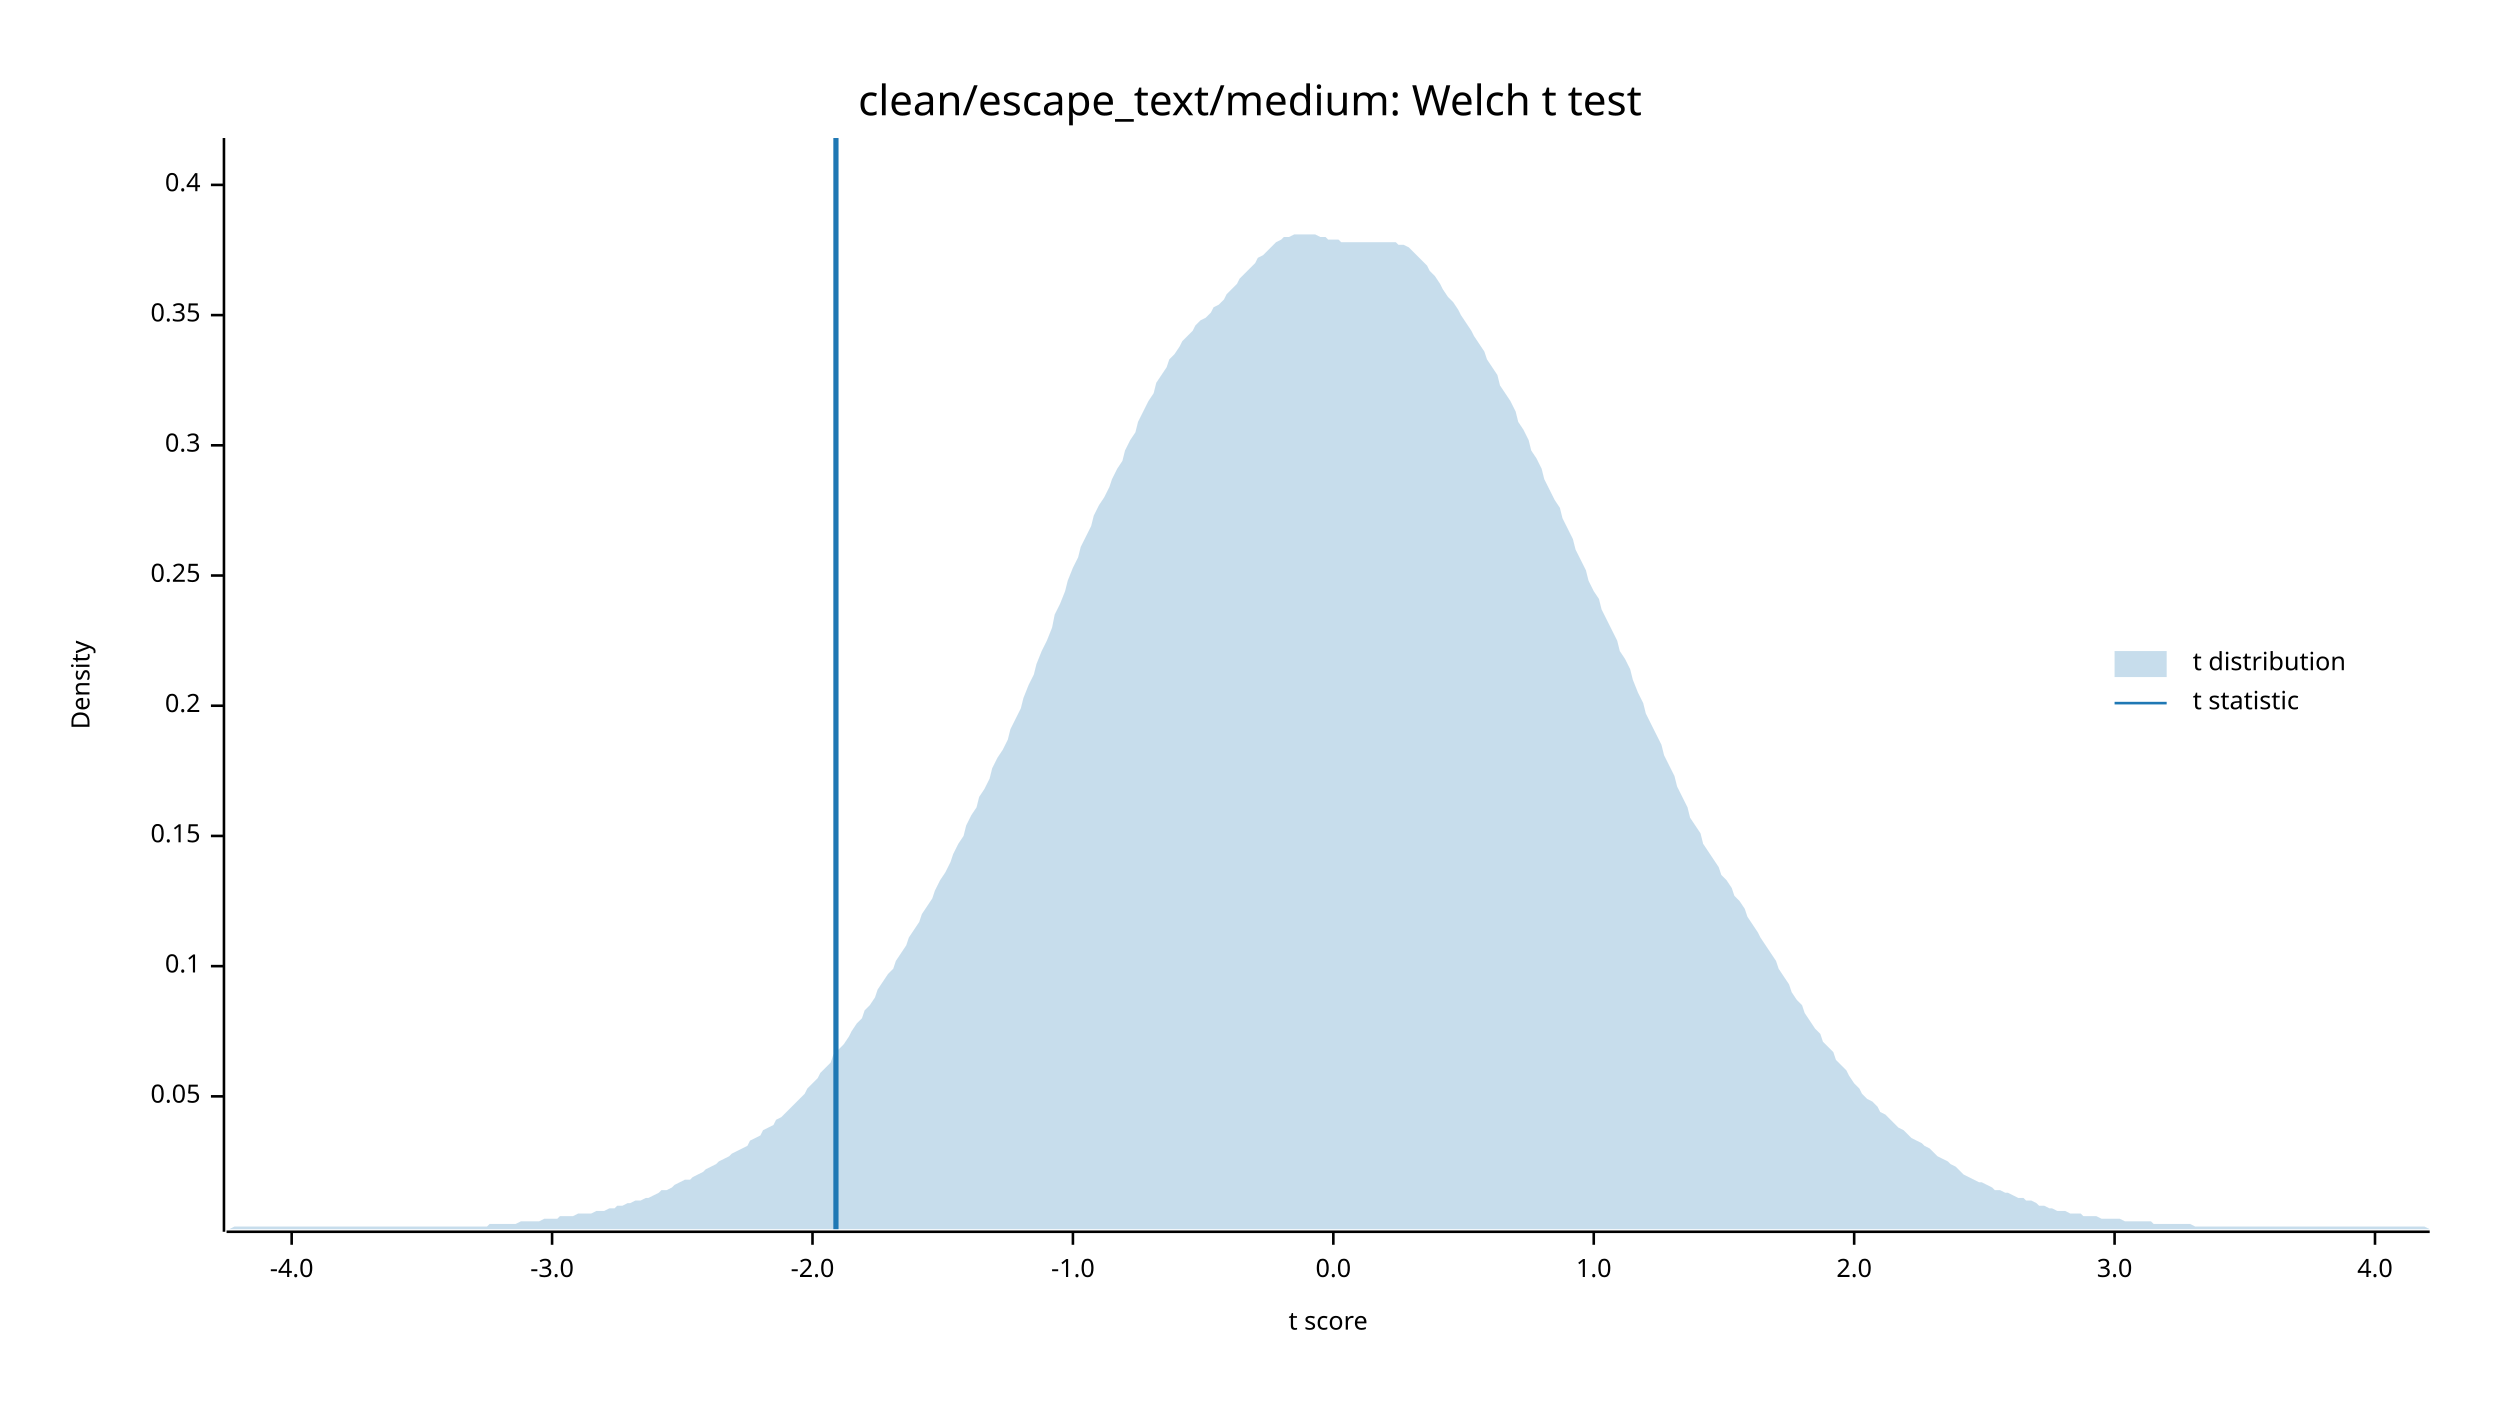
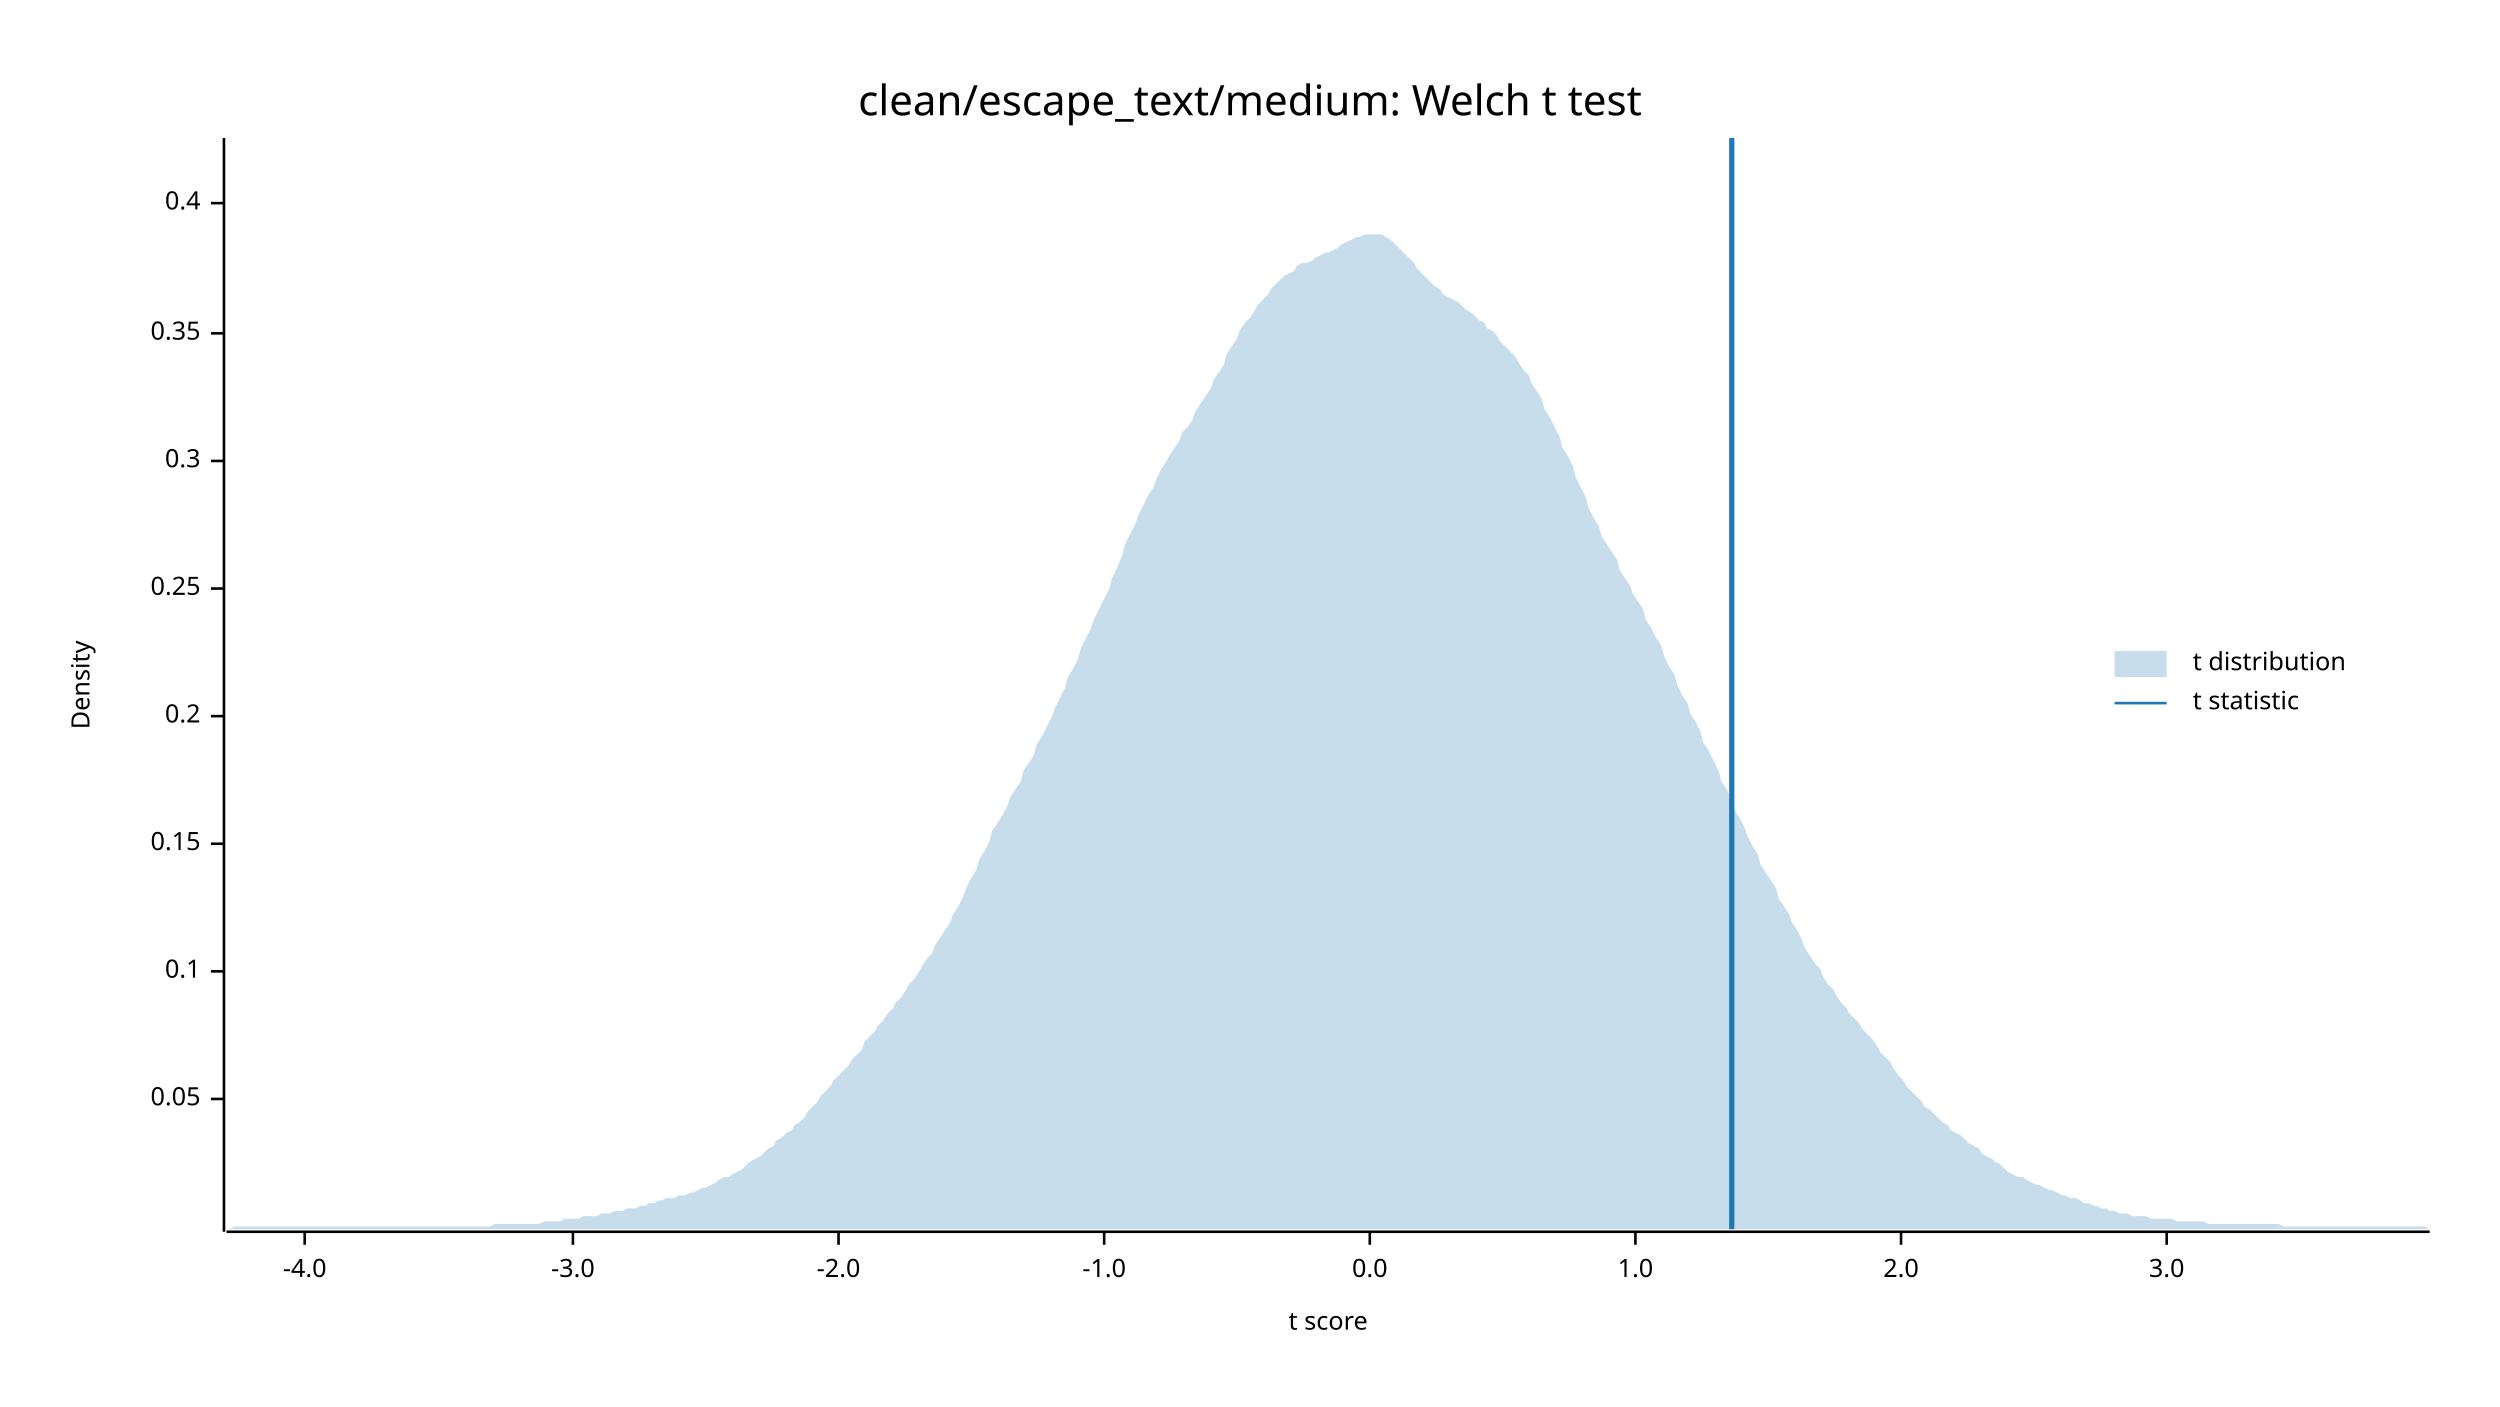
<svg xmlns="http://www.w3.org/2000/svg" width="960" height="540" viewBox="0 0 960 540">
  <text x="480" y="32" dy="0.76em" text-anchor="middle" font-family="sans-serif" font-size="16.129" opacity="1" fill="#000000">
clean/escape_text/medium: Welch t test
</text>
  <text x="27" y="263" dy="0.76em" text-anchor="middle" font-family="sans-serif" font-size="9.677" opacity="1" fill="#000000" transform="rotate(270, 27, 263)">
Density
</text>
  <text x="510" y="513" dy="-0.5ex" text-anchor="middle" font-family="sans-serif" font-size="9.677" opacity="1" fill="#000000">
t score
</text>
  <polyline fill="none" opacity="1" stroke="#000000" stroke-width="1" points="86,53 86,473 " />
-   <text x="77" y="421" dy="0.5ex" text-anchor="end" font-family="sans-serif" font-size="9.677" opacity="1" fill="#000000">
+   <text x="77" y="422" dy="0.5ex" text-anchor="end" font-family="sans-serif" font-size="9.677" opacity="1" fill="#000000">
0.05
</text>
-   <polyline fill="none" opacity="1" stroke="#000000" stroke-width="1" points="81,421 86,421 " />
-   <text x="77" y="371" dy="0.5ex" text-anchor="end" font-family="sans-serif" font-size="9.677" opacity="1" fill="#000000">
+   <polyline fill="none" opacity="1" stroke="#000000" stroke-width="1" points="81,422 86,422 " />
+   <text x="77" y="373" dy="0.5ex" text-anchor="end" font-family="sans-serif" font-size="9.677" opacity="1" fill="#000000">
0.1
</text>
-   <polyline fill="none" opacity="1" stroke="#000000" stroke-width="1" points="81,371 86,371 " />
-   <text x="77" y="321" dy="0.5ex" text-anchor="end" font-family="sans-serif" font-size="9.677" opacity="1" fill="#000000">
+   <polyline fill="none" opacity="1" stroke="#000000" stroke-width="1" points="81,373 86,373 " />
+   <text x="77" y="324" dy="0.5ex" text-anchor="end" font-family="sans-serif" font-size="9.677" opacity="1" fill="#000000">
0.15
</text>
-   <polyline fill="none" opacity="1" stroke="#000000" stroke-width="1" points="81,321 86,321 " />
-   <text x="77" y="271" dy="0.5ex" text-anchor="end" font-family="sans-serif" font-size="9.677" opacity="1" fill="#000000">
+   <polyline fill="none" opacity="1" stroke="#000000" stroke-width="1" points="81,324 86,324 " />
+   <text x="77" y="275" dy="0.5ex" text-anchor="end" font-family="sans-serif" font-size="9.677" opacity="1" fill="#000000">
0.2
</text>
-   <polyline fill="none" opacity="1" stroke="#000000" stroke-width="1" points="81,271 86,271 " />
-   <text x="77" y="221" dy="0.5ex" text-anchor="end" font-family="sans-serif" font-size="9.677" opacity="1" fill="#000000">
+   <polyline fill="none" opacity="1" stroke="#000000" stroke-width="1" points="81,275 86,275 " />
+   <text x="77" y="226" dy="0.5ex" text-anchor="end" font-family="sans-serif" font-size="9.677" opacity="1" fill="#000000">
0.25
</text>
-   <polyline fill="none" opacity="1" stroke="#000000" stroke-width="1" points="81,221 86,221 " />
-   <text x="77" y="171" dy="0.5ex" text-anchor="end" font-family="sans-serif" font-size="9.677" opacity="1" fill="#000000">
+   <polyline fill="none" opacity="1" stroke="#000000" stroke-width="1" points="81,226 86,226 " />
+   <text x="77" y="177" dy="0.5ex" text-anchor="end" font-family="sans-serif" font-size="9.677" opacity="1" fill="#000000">
0.3
</text>
-   <polyline fill="none" opacity="1" stroke="#000000" stroke-width="1" points="81,171 86,171 " />
-   <text x="77" y="121" dy="0.5ex" text-anchor="end" font-family="sans-serif" font-size="9.677" opacity="1" fill="#000000">
+   <polyline fill="none" opacity="1" stroke="#000000" stroke-width="1" points="81,177 86,177 " />
+   <text x="77" y="128" dy="0.5ex" text-anchor="end" font-family="sans-serif" font-size="9.677" opacity="1" fill="#000000">
0.35
</text>
-   <polyline fill="none" opacity="1" stroke="#000000" stroke-width="1" points="81,121 86,121 " />
-   <text x="77" y="71" dy="0.5ex" text-anchor="end" font-family="sans-serif" font-size="9.677" opacity="1" fill="#000000">
+   <polyline fill="none" opacity="1" stroke="#000000" stroke-width="1" points="81,128 86,128 " />
+   <text x="77" y="78" dy="0.5ex" text-anchor="end" font-family="sans-serif" font-size="9.677" opacity="1" fill="#000000">
0.4
</text>
-   <polyline fill="none" opacity="1" stroke="#000000" stroke-width="1" points="81,71 86,71 " />
+   <polyline fill="none" opacity="1" stroke="#000000" stroke-width="1" points="81,78 86,78 " />
  <polyline fill="none" opacity="1" stroke="#000000" stroke-width="1" points="87,473 933,473 " />
-   <text x="112" y="483" dy="0.76em" text-anchor="middle" font-family="sans-serif" font-size="9.677" opacity="1" fill="#000000">
+   <text x="117" y="483" dy="0.76em" text-anchor="middle" font-family="sans-serif" font-size="9.677" opacity="1" fill="#000000">
-4.0
</text>
-   <polyline fill="none" opacity="1" stroke="#000000" stroke-width="1" points="112,473 112,478 " />
-   <text x="212" y="483" dy="0.76em" text-anchor="middle" font-family="sans-serif" font-size="9.677" opacity="1" fill="#000000">
+   <polyline fill="none" opacity="1" stroke="#000000" stroke-width="1" points="117,473 117,478 " />
+   <text x="220" y="483" dy="0.76em" text-anchor="middle" font-family="sans-serif" font-size="9.677" opacity="1" fill="#000000">
-3.0
</text>
-   <polyline fill="none" opacity="1" stroke="#000000" stroke-width="1" points="212,473 212,478 " />
-   <text x="312" y="483" dy="0.76em" text-anchor="middle" font-family="sans-serif" font-size="9.677" opacity="1" fill="#000000">
+   <polyline fill="none" opacity="1" stroke="#000000" stroke-width="1" points="220,473 220,478 " />
+   <text x="322" y="483" dy="0.76em" text-anchor="middle" font-family="sans-serif" font-size="9.677" opacity="1" fill="#000000">
-2.0
</text>
-   <polyline fill="none" opacity="1" stroke="#000000" stroke-width="1" points="312,473 312,478 " />
-   <text x="412" y="483" dy="0.76em" text-anchor="middle" font-family="sans-serif" font-size="9.677" opacity="1" fill="#000000">
+   <polyline fill="none" opacity="1" stroke="#000000" stroke-width="1" points="322,473 322,478 " />
+   <text x="424" y="483" dy="0.76em" text-anchor="middle" font-family="sans-serif" font-size="9.677" opacity="1" fill="#000000">
-1.0
</text>
-   <polyline fill="none" opacity="1" stroke="#000000" stroke-width="1" points="412,473 412,478 " />
-   <text x="512" y="483" dy="0.76em" text-anchor="middle" font-family="sans-serif" font-size="9.677" opacity="1" fill="#000000">
+   <polyline fill="none" opacity="1" stroke="#000000" stroke-width="1" points="424,473 424,478 " />
+   <text x="526" y="483" dy="0.76em" text-anchor="middle" font-family="sans-serif" font-size="9.677" opacity="1" fill="#000000">
0.0
</text>
-   <polyline fill="none" opacity="1" stroke="#000000" stroke-width="1" points="512,473 512,478 " />
-   <text x="612" y="483" dy="0.76em" text-anchor="middle" font-family="sans-serif" font-size="9.677" opacity="1" fill="#000000">
+   <polyline fill="none" opacity="1" stroke="#000000" stroke-width="1" points="526,473 526,478 " />
+   <text x="628" y="483" dy="0.76em" text-anchor="middle" font-family="sans-serif" font-size="9.677" opacity="1" fill="#000000">
1.0
</text>
-   <polyline fill="none" opacity="1" stroke="#000000" stroke-width="1" points="612,473 612,478 " />
-   <text x="712" y="483" dy="0.76em" text-anchor="middle" font-family="sans-serif" font-size="9.677" opacity="1" fill="#000000">
+   <polyline fill="none" opacity="1" stroke="#000000" stroke-width="1" points="628,473 628,478 " />
+   <text x="730" y="483" dy="0.76em" text-anchor="middle" font-family="sans-serif" font-size="9.677" opacity="1" fill="#000000">
2.0
</text>
-   <polyline fill="none" opacity="1" stroke="#000000" stroke-width="1" points="712,473 712,478 " />
-   <text x="812" y="483" dy="0.76em" text-anchor="middle" font-family="sans-serif" font-size="9.677" opacity="1" fill="#000000">
+   <polyline fill="none" opacity="1" stroke="#000000" stroke-width="1" points="730,473 730,478 " />
+   <text x="832" y="483" dy="0.76em" text-anchor="middle" font-family="sans-serif" font-size="9.677" opacity="1" fill="#000000">
3.0
</text>
-   <polyline fill="none" opacity="1" stroke="#000000" stroke-width="1" points="812,473 812,478 " />
-   <text x="912" y="483" dy="0.76em" text-anchor="middle" font-family="sans-serif" font-size="9.677" opacity="1" fill="#000000">
- 4.0
- </text>
-   <polyline fill="none" opacity="1" stroke="#000000" stroke-width="1" points="912,473 912,478 " />
-   <polygon opacity="0.25" fill="#1F78B4" points="87,472 88,472 90,471 92,471 93,471 95,471 97,471 98,471 100,471 102,471 103,471 105,471 107,471 109,471 110,471 112,471 114,471 115,471 117,471 119,471 120,471 122,471 124,471 125,471 127,471 129,471 131,471 132,471 134,471 136,471 137,471 139,471 141,471 142,471 144,471 146,471 148,471 149,471 151,471 153,471 154,471 156,471 158,471 159,471 161,471 163,471 164,471 166,471 168,471 170,471 171,471 173,471 175,471 176,471 178,471 180,471 181,471 183,471 185,471 187,471 188,470 190,470 192,470 193,470 195,470 197,470 198,470 200,469 202,469 203,469 205,469 207,469 209,468 210,468 212,468 214,468 215,467 217,467 219,467 220,467 222,466 224,466 226,466 227,466 229,465 231,465 232,465 234,464 236,464 237,463 239,463 241,462 242,462 244,461 246,461 248,460 249,460 251,459 253,458 254,457 256,457 258,456 259,455 261,454 263,453 265,453 266,452 268,451 270,450 271,449 273,448 275,447 276,446 278,445 280,444 281,443 283,442 285,441 287,440 288,438 290,437 292,436 293,434 295,433 297,432 298,430 300,429 302,427 304,425 305,424 307,422 309,420 310,418 312,416 314,414 315,412 317,410 319,408 320,405 322,403 324,401 326,398 327,396 329,393 331,391 332,388 334,386 336,383 337,380 339,377 341,374 343,372 344,369 346,366 348,363 349,360 351,357 353,354 354,351 356,348 358,345 359,342 361,338 363,335 365,331 366,328 368,324 370,321 371,317 373,313 375,310 376,306 378,303 380,299 381,295 383,291 385,288 387,284 388,280 390,276 392,272 393,268 395,263 397,259 398,255 400,250 402,246 404,241 405,236 407,232 409,227 410,223 412,218 414,214 415,210 417,206 419,202 420,198 422,194 424,191 426,187 427,184 429,180 431,177 432,173 434,169 436,166 437,162 439,158 441,154 443,151 444,147 446,144 448,141 449,138 451,136 453,133 454,131 456,129 458,127 459,125 461,123 463,122 465,120 466,118 468,117 470,115 471,113 473,111 475,109 476,107 478,105 480,103 482,101 483,99 485,98 487,96 488,95 490,93 492,92 493,91 495,91 497,90 498,90 500,90 502,90 504,90 505,90 507,91 509,91 510,92 512,92 514,92 515,93 517,93 519,93 521,93 522,93 524,93 526,93 527,93 529,93 531,93 532,93 534,93 536,93 537,94 539,94 541,95 543,97 544,98 546,100 548,102 549,104 551,106 553,109 554,111 556,114 558,116 560,119 561,121 563,124 565,127 566,129 568,132 570,135 571,138 573,141 575,144 576,148 578,151 580,154 582,158 583,162 585,165 587,169 588,173 590,176 592,180 593,184 595,188 597,192 599,195 600,199 602,203 604,207 605,211 607,215 609,219 610,223 612,227 614,230 615,234 617,238 619,242 621,246 622,250 624,253 626,257 627,261 629,266 631,270 632,274 634,278 636,282 638,286 639,290 641,294 643,298 644,302 646,306 648,310 649,314 651,317 653,320 654,324 656,327 658,330 660,333 661,336 663,338 665,341 666,344 668,346 670,349 671,352 673,355 675,358 676,360 678,363 680,366 682,369 683,372 685,375 687,378 688,381 690,384 692,386 693,389 695,392 697,395 699,397 700,400 702,402 704,404 705,407 707,409 709,411 710,413 712,416 714,418 715,420 717,422 719,423 721,425 722,427 724,428 726,430 727,431 729,433 731,434 732,435 734,437 736,438 738,439 739,440 741,441 743,443 744,444 746,445 748,446 749,447 751,448 753,450 754,451 756,452 758,453 760,454 761,454 763,455 765,456 766,457 768,457 770,458 771,458 773,459 775,460 777,460 778,461 780,461 782,462 783,463 785,463 787,464 788,464 790,465 792,465 793,465 795,466 797,466 799,466 800,467 802,467 804,467 805,467 807,468 809,468 810,468 812,468 814,468 816,469 817,469 819,469 821,469 822,469 824,469 826,469 827,470 829,470 831,470 832,470 834,470 836,470 838,470 839,470 841,470 843,471 844,471 846,471 848,471 849,471 851,471 853,471 855,471 856,471 858,471 860,471 861,471 863,471 865,471 866,471 868,471 870,471 871,471 873,471 875,471 877,471 878,471 880,471 882,471 883,471 885,471 887,471 888,471 890,471 892,471 894,471 895,471 897,471 899,471 900,471 902,471 904,471 905,471 907,471 909,471 910,471 912,471 914,471 916,471 917,471 919,471 921,471 922,471 924,471 926,471 927,471 929,471 931,471 933,472 933,472 87,472 " />
-   <polyline fill="none" opacity="1" stroke="#1F78B4" stroke-width="2" points="321,472 321,53 " />
+   <polyline fill="none" opacity="1" stroke="#000000" stroke-width="1" points="832,473 832,478 " />
+   <polygon opacity="0.25" fill="#1F78B4" points="87,472 88,472 90,471 92,471 93,471 95,471 97,471 98,471 100,471 102,471 103,471 105,471 107,471 109,471 110,471 112,471 114,471 115,471 117,471 119,471 120,471 122,471 124,471 125,471 127,471 129,471 131,471 132,471 134,471 136,471 137,471 139,471 141,471 142,471 144,471 146,471 148,471 149,471 151,471 153,471 154,471 156,471 158,471 159,471 161,471 163,471 164,471 166,471 168,471 170,471 171,471 173,471 175,471 176,471 178,471 180,471 181,471 183,471 185,471 187,471 188,471 190,470 192,470 193,470 195,470 197,470 198,470 200,470 202,470 203,470 205,470 207,470 209,469 210,469 212,469 214,469 215,469 217,468 219,468 220,468 222,468 224,467 226,467 227,467 229,467 231,466 232,466 234,466 236,465 237,465 239,465 241,464 242,464 244,464 246,463 248,463 249,462 251,462 253,461 254,461 256,460 258,460 259,460 261,459 263,459 265,458 266,458 268,457 270,456 271,456 273,455 275,454 276,453 278,452 280,452 281,451 283,450 285,449 287,447 288,446 290,445 292,444 293,443 295,441 297,440 298,438 300,437 302,435 304,434 305,432 307,431 309,429 310,427 312,425 314,423 315,421 317,419 319,417 320,415 322,413 324,411 326,409 327,407 329,405 331,403 332,400 334,398 336,396 337,394 339,392 341,389 343,387 344,385 346,383 348,380 349,378 351,376 353,373 354,371 356,368 358,366 359,363 361,360 363,357 365,354 366,351 368,348 370,344 371,341 373,337 375,334 376,330 378,327 380,323 381,319 383,316 385,313 387,309 388,306 390,303 392,300 393,296 395,293 397,290 398,286 400,283 402,279 404,275 405,272 407,268 409,264 410,260 412,257 414,253 415,249 417,245 419,241 420,238 422,234 424,230 426,226 427,222 429,218 431,213 432,209 434,205 436,201 437,198 439,194 441,190 443,187 444,184 446,180 448,177 449,175 451,172 453,169 454,166 456,164 458,161 459,158 461,155 463,152 465,149 466,146 468,143 470,140 471,136 473,133 475,130 476,127 478,124 480,122 482,119 483,117 485,115 487,113 488,111 490,109 492,107 493,106 495,105 497,104 498,102 500,101 502,101 504,100 505,99 507,98 509,97 510,97 512,96 514,95 515,94 517,93 519,92 521,91 522,91 524,90 526,90 527,90 529,90 531,90 532,91 534,92 536,94 537,95 539,97 541,99 543,101 544,103 546,105 548,107 549,108 551,110 553,111 554,113 556,114 558,115 560,116 561,117 563,119 565,120 566,121 568,123 570,124 571,126 573,127 575,129 576,131 578,133 580,135 582,137 583,139 585,142 587,144 588,147 590,150 592,153 593,157 595,160 597,164 599,168 600,172 602,175 604,179 605,183 607,187 609,191 610,195 612,199 614,202 615,206 617,209 619,212 621,215 622,219 624,222 626,225 627,228 629,231 631,234 632,238 634,241 636,245 638,248 639,252 641,256 643,259 644,263 646,267 648,270 649,274 651,277 653,281 654,285 656,288 658,292 660,296 661,300 663,303 665,307 666,311 668,314 670,318 671,321 673,325 675,328 676,332 678,335 680,338 682,341 683,345 685,348 687,351 688,354 690,357 692,361 693,364 695,367 697,370 699,372 700,375 702,378 704,380 705,382 707,385 709,387 710,389 712,391 714,393 715,395 717,397 719,399 721,402 722,404 724,406 726,408 727,410 729,413 731,415 732,417 734,419 736,421 738,423 739,425 741,426 743,428 744,429 746,431 748,432 749,434 751,435 753,436 754,437 756,439 758,440 760,441 761,443 763,444 765,445 766,446 768,447 770,449 771,450 773,451 775,452 777,452 778,453 780,454 782,455 783,455 785,456 787,457 788,457 790,458 792,459 793,459 795,460 797,460 799,461 800,462 802,462 804,463 805,463 807,464 809,464 810,465 812,465 814,466 816,466 817,466 819,467 821,467 822,467 824,467 826,468 827,468 829,468 831,468 832,468 834,468 836,469 838,469 839,469 841,469 843,469 844,469 846,469 848,470 849,470 851,470 853,470 855,470 856,470 858,470 860,470 861,470 863,470 865,470 866,470 868,470 870,470 871,470 873,470 875,470 877,471 878,471 880,471 882,471 883,471 885,471 887,471 888,471 890,471 892,471 894,471 895,471 897,471 899,471 900,471 902,471 904,471 905,471 907,471 909,471 910,471 912,471 914,471 916,471 917,471 919,471 921,471 922,471 924,471 926,471 927,471 929,471 931,471 933,472 933,472 87,472 " />
+   <polyline fill="none" opacity="1" stroke="#1F78B4" stroke-width="2" points="665,472 665,53 " />
  <text x="842" y="250" dy="0.76em" text-anchor="start" font-family="sans-serif" font-size="9.677" opacity="1" fill="#000000">
t distribution
</text>
  <text x="842" y="265" dy="0.76em" text-anchor="start" font-family="sans-serif" font-size="9.677" opacity="1" fill="#000000">
t statistic
</text>
  <rect x="812" y="250" width="20" height="10" opacity="0.25" fill="#1F78B4" stroke="none" />
  <polyline fill="none" opacity="1" stroke="#1F78B4" stroke-width="1" points="812,270 832,270 " />
</svg>
